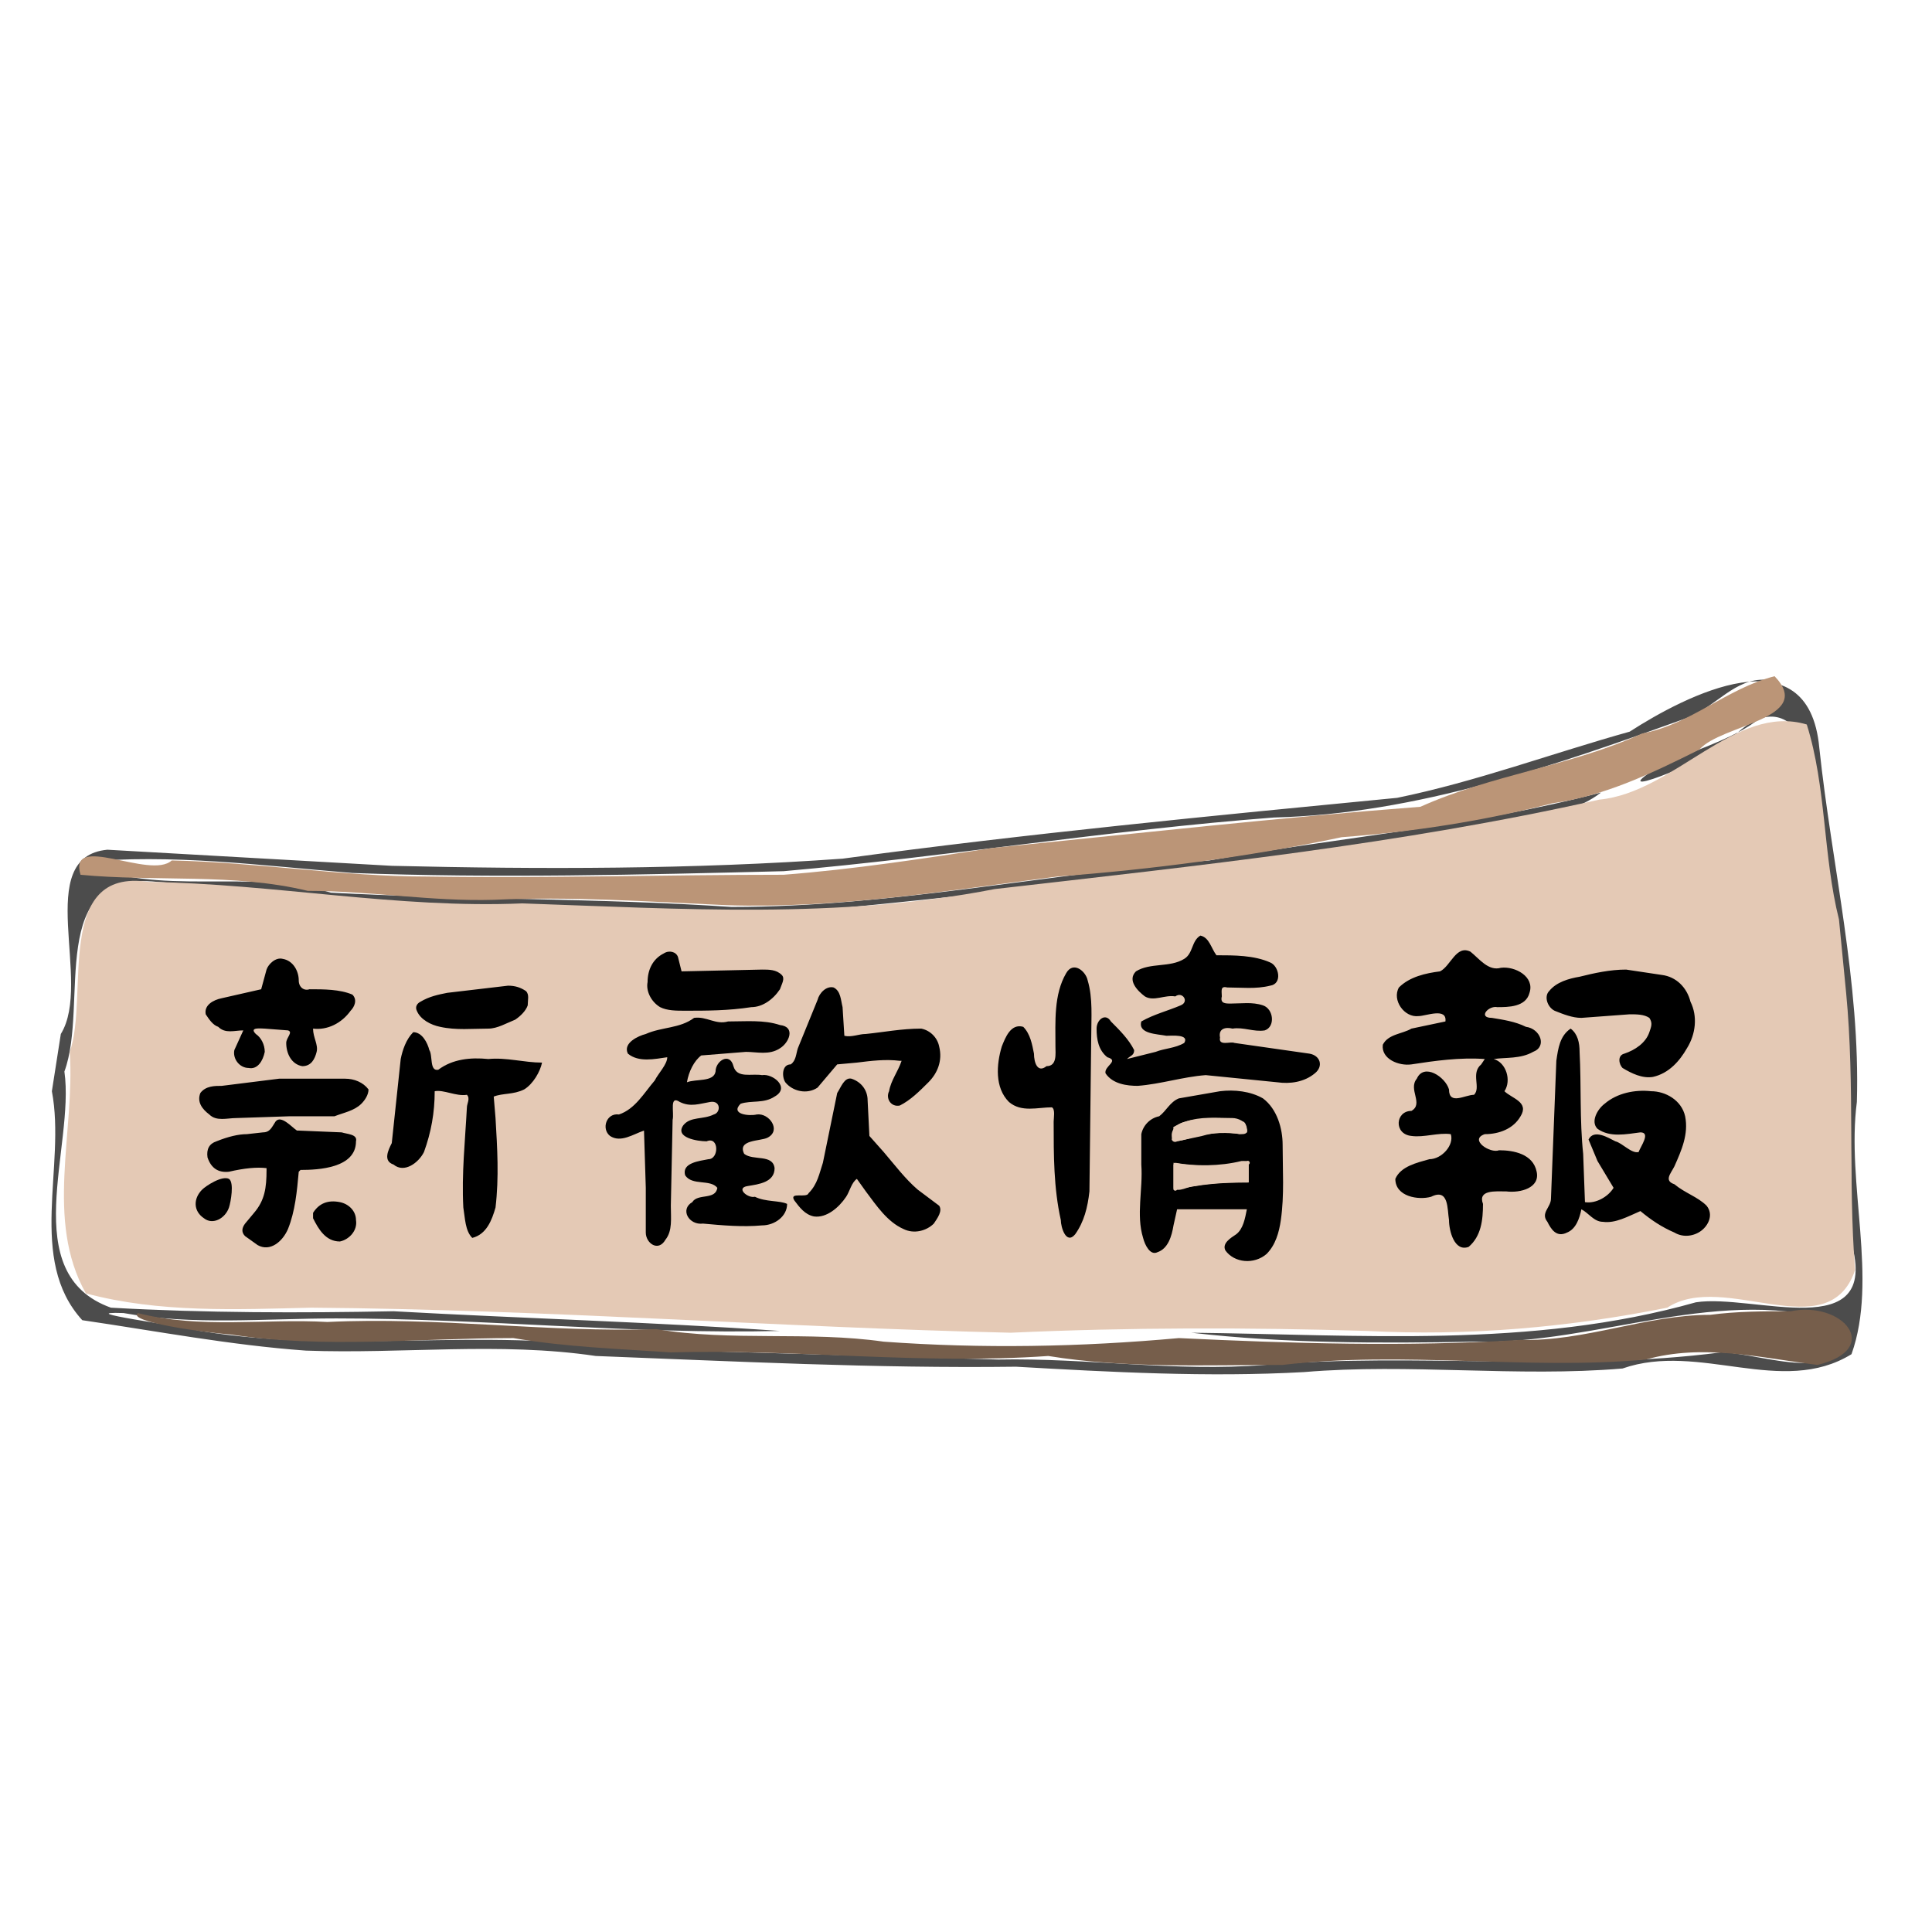
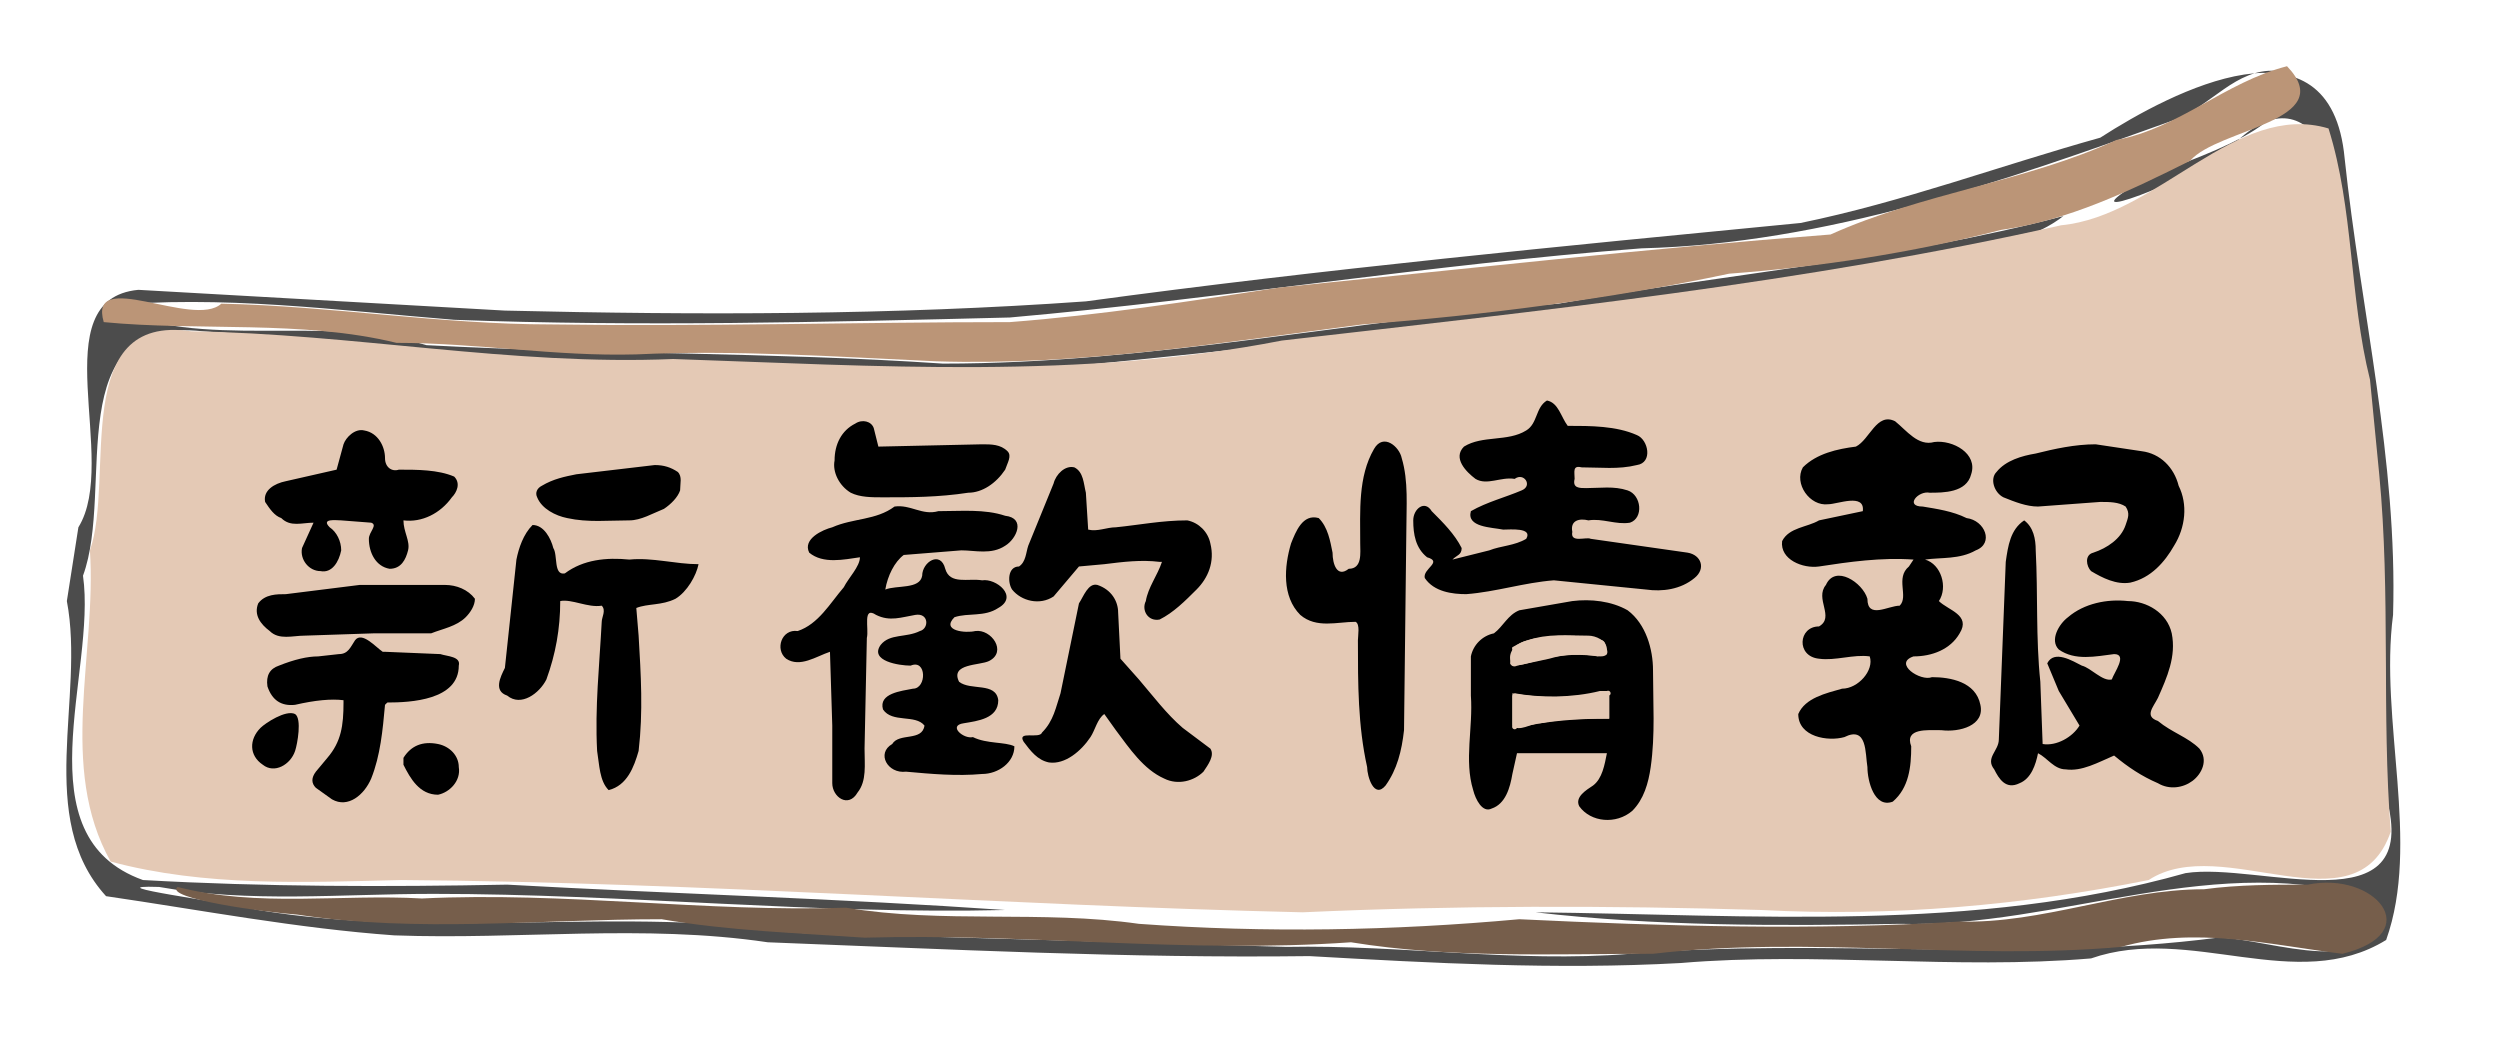
- <svg xmlns="http://www.w3.org/2000/svg" viewBox="0 0 1080 1080">
-   <path fill-opacity=".7" d="M34 578c18-29-16-99 26-103l159 9c84 2 168 2 252-4 103-14 207-24 310-34 44-9 87-25 130-37 31-20 100-56 106 9 7 66 23 131 21 198-6 46 12 99-3 141-39 24-85-7-128 8-59 5-119-3-178 2-54 3-108 0-161-3-79 1-157-3-235-6-54-8-108-1-162-3-42-3-84-11-125-17-31-34-9-86-17-128l5-32Zm910-177c-75 27-152 54-232 56-92 7-183 22-274 30-80 2-161 4-241 1-50-4-101-11-152-6 44 20 94 3 140 17 75 4 150 3 224 8 90 0 178-19 267-26 73-13 147-19 219-38-23 18-65 16-95 24-115 17-229 31-344 42-72 3-144-3-216-3-51 0-101-10-152-13-63-7-38 68-52 106 6 42-27 113 26 132 53 3 106 3 158 2 72 4 144 6 216 11-82 2-165-7-248-7-40 0-80 4-119-3-30-1 31 7 43 10 78 13 158-2 236 10l210 6c50-1 99 7 149 3 85-7 170 4 255-7 22 0 72 21 69-16-68-23-138 12-207 10-53 1-106 1-158-5 94 1 190 9 282-17 32-5 103 24 87-33 0-77-1-154-18-230 4-35-14-92-52-49-11 9-75 35-35 11 19-9 76-24 57-47-17-1-28 15-43 21Z" />
-   <path fill="#bb9577" d="M992 378c23 24-30 27-42 41-26 13-53 26-82 30-39 10-78 16-118 19-52 11-106 18-159 22-62 8-123 18-185 16-44-2-87-5-130-3-35 1-69-5-104-5-41-10-86-5-127-9-7-24 39 3 51-8 48 1 95 9 143 9 66 1 133-1 199-1 39-3 78-9 117-15 80-8 160-17 239-23 40-18 85-23 124-41 27-5 47-25 74-32z" />
-   <path fill="#e4c9b5" d="M1032 555c5 52 1 104 5 155-15 44-73 0-105 21-55 11-111 16-168 13-66-2-133-2-199 1-130-3-260-13-391-14-42 1-85 3-126-8-23-41-6-90-9-135 11-31-9-103 44-95 70 1 139 15 209 12 88 3 177 9 264-8 113-13 227-25 338-50 42-4 76-54 116-42 11 35 9 73 18 109l4 41z" />
-   <path d="m630 592 16-4c5-2 11-2 16-5 3-5-7-4-10-4-5-1-16-1-14-8 7-4 15-6 22-9 5-2 1-8-3-5-6-1-12 3-17 0-4-3-10-9-5-14 8-5 19-2 27-7 5-3 4-10 9-13 5 1 6 7 9 11 10 0 21 0 30 4 5 2 7 12 0 13-8 2-16 1-24 1-4-1-3 2-3 5-1 4 2 4 5 4 6 0 12-1 18 1s7 12 1 14c-6 1-12-2-18-1-4-1-8 0-7 5-1 5 6 2 8 3l42 6c6 1 8 7 3 11-6 5-14 6-21 5l-40-4c-13 1-25 5-38 6-6 0-14-1-18-7-1-4 8-7 1-9-5-4-6-10-6-16 0-5 5-9 8-4 5 5 10 10 13 16 0 3-2 3-4 5zm-494-16c-5 0-10 2-14-2-3-1-5-4-7-7-1-5 4-8 9-9l22-5 3-11c1-3 5-7 9-6 6 1 9 7 9 12 0 4 3 6 6 5 8 0 17 0 24 3 3 3 1 7-1 9-5 7-13 11-21 10 0 5 3 9 2 13s-3 8-8 8c-6-1-9-7-9-13 0-3 4-6 1-7l-13-1c-2 0-9-1-5 3 3 2 5 6 5 10-1 5-4 10-9 9-5 0-9-5-8-10l5-11zm694 16c-14-1-28 1-41 3-7 1-17-3-16-11 3-6 11-6 16-9l19-4c1-8-11-3-15-3-8 1-15-9-11-16 6-6 15-8 23-9 6-3 9-15 17-11 5 4 10 11 17 9 8-1 19 5 16 14-2 8-12 8-18 8-5-1-11 6-3 6 6 1 13 2 19 5 8 1 12 11 4 14-7 4-15 3-22 4 7 2 10 12 6 18 4 4 14 6 9 14-4 7-12 10-20 10-9 3 3 11 8 9 8 0 19 2 21 12 2 9-9 12-17 11-6 0-16-1-13 7 0 9-1 18-8 24-8 3-11-9-11-15-1-6 0-18-10-13-7 2-20 0-20-10 3-7 12-9 19-11 7 0 14-8 12-14-7-1-15 2-22 1-10-1-9-14 0-14 7-4-2-12 3-18 4-9 16-1 18 6 0 9 9 3 14 3 4-4-2-12 4-17l2-3zm-449-49 45-1c4 0 8 0 11 3 2 2 0 5-1 8-4 6-10 10-16 10-13 2-25 2-37 2-5 0-10 0-14-2-5-3-8-9-7-14 0-7 3-13 9-16 3-2 7-1 8 2l2 8zm207 76c-8 0-17 3-24-3-8-8-7-21-4-31 2-5 5-13 12-11 4 4 5 10 6 15 0 5 2 11 7 7 6 0 5-7 5-11 0-14-1-29 6-41 4-7 11-1 12 4 3 10 2 21 2 32l-1 86c-1 9-3 17-8 24-5 6-8-4-8-8-4-18-4-36-4-55 0-2 1-7-1-8zm334-50c-3-2-7-2-11-2l-27 2c-5 0-10-2-15-4-4-2-6-8-3-11 4-5 11-7 17-8 8-2 17-4 26-4l20 3c8 1 14 7 16 15 4 8 3 18-2 26-4 7-10 14-19 16-6 1-12-2-17-5-2-2-3-7 1-8 6-2 12-6 14-12 1-3 2-5 0-8zm-419 24c-8-1-16 0-24 1l-11 1-11 13c-6 4-14 2-18-3-2-3-2-10 3-10 3-2 3-6 4-9l11-27c1-4 5-8 9-7 4 2 4 7 5 11l1 16c4 1 8-1 12-1 10-1 20-3 31-3 5 1 9 5 10 10 2 8-1 15-6 20s-10 10-16 13c-5 1-8-4-6-8 1-6 5-11 7-17zm-209-39c2 2 1 5 1 8-1 3-4 6-7 8-5 2-10 5-15 5-9 0-18 1-27-1-5-1-11-4-13-9-1-2 0-4 2-5 5-3 10-4 15-5l34-4c4 0 7 1 10 3zm736 4Z" />
-   <path d="M384 605c5-2 15 0 16-6 0-6 8-11 10-3 2 7 10 4 16 5 6-1 16 7 7 12-6 4-13 2-19 4-6 6 5 7 9 6 7-1 14 9 6 13-4 2-17 1-13 9 5 4 16 0 17 8 0 8-9 9-15 10-7 1 0 7 4 6 6 3 14 2 18 4 0 7-7 12-14 12-11 1-22 0-33-1-8 1-13-8-6-12 3-5 13-1 14-8-4-5-14-1-18-7-2-7 8-8 13-9 6 0 6-13-1-10-5 0-18-2-13-9 4-5 11-3 17-6 4-1 4-8-2-7s-11 3-17 0c-6-4-3 6-4 10l-1 48c0 7 1 14-3 19-4 7-11 2-11-4v-25l-1-32c-6 2-13 7-19 3-5-4-2-13 5-12 9-3 14-12 20-19 2-4 7-9 7-13-7 1-16 3-22-2-3-6 6-10 10-11 9-4 19-3 27-9 7-1 12 4 19 2 10 0 20-1 29 2 9 1 5 10 0 13-6 4-13 2-19 2l-25 2c-4 3-7 9-8 15zm502 67c6 1 13-3 16-8l-9-15-5-12c3-6 11-1 15 1 4 1 9 7 13 6 1-3 7-11 1-11-8 1-17 3-24-2-4-4 0-11 4-14 7-6 17-8 26-7 8 0 17 5 19 14 2 10-2 19-6 28-2 4-6 8 0 10 6 5 13 7 18 12 4 5 1 11-3 14s-10 4-15 1c-7-3-13-7-19-12-7 3-14 7-21 6-5 0-8-5-12-7-1 5-3 11-8 13-6 3-9-2-11-6-4-5 2-8 2-13l3-77c1-7 2-14 8-18 4 3 5 8 5 13 1 19 0 38 2 57l1 27zm-625-60c-6 1-13-3-18-2 0 12-2 23-6 34-3 6-11 12-17 7-6-2-3-8-1-12l5-47c1-5 3-11 7-15 5 0 8 6 9 10 2 3 0 12 5 11 8-6 18-7 28-6 10-1 20 2 30 2-1 5-5 12-10 15-6 3-12 2-17 4l1 12c1 17 2 33 0 50-2 7-5 15-13 17-4-4-4-11-5-17-1-19 1-37 2-56 0-2 2-5 0-7zm-129 13c-5 0-11 2-15-2-4-3-7-7-5-12 3-4 8-4 12-4l32-4h37c5 0 10 2 13 6 0 3-2 6-4 8-4 4-10 5-15 7h-25l-30 1zm347 34c-3 2-4 7-6 10-4 6-11 12-18 11-5-1-8-5-11-9-3-5 7-1 8-4 5-5 6-11 8-17l8-39c2-3 4-9 8-8 6 2 9 7 9 12l1 20 8 9c6 7 12 15 19 21l12 9c2 3-1 7-3 10-4 4-11 6-17 3-9-4-15-13-21-21l-5-7zm218 17h-39l-2 9c-1 6-3 13-9 15-4 2-7-4-8-8-4-13 0-27-1-41v-17c1-5 5-9 10-10 4-3 6-8 11-10l23-4c8-1 17 0 24 4 8 6 11 17 11 26 0 14 1 28-1 42-1 7-3 14-8 19-7 6-18 5-23-2-2-4 3-7 6-9 4-3 5-9 6-14zm0-45c0-4-5-6-8-6-9 0-18-1-26 2-6 1-10 6-7 11 5 0 9-2 14-3 8-2 16-2 24-1 1 0 4 0 3-3zm1 20c-2-4-7 0-10 0-10 1-21 1-32-1v14c3 3 8-1 12-1 10-2 20-2 30-2v-11z" />
-   <path d="M149 653q-8-1-21 2-9 1-12-8-1-7 5-9 10-4 17-4l9-1c4 0 5-3 7-6 3-4 9 3 12 5h1l24 1c3 1 9 1 8 5 0 15-21 16-31 16l-1 1c-1 11-2 22-6 32-3 7-10 13-17 9l-7-5q-3-3 0-7l5-6c6-7 7-14 7-24v-1z" />
-   <path fill="#e4c9b5" d="M697 631v2l-4 1q-11-2-21 1l-14 3a2 2 0 0 1-3-1l1-6a1 1 85 0 1 0-1q7-4 12-4 11-2 23 0l4 1c2 1 1 3 2 4Zm1 20v10c-15 0-27 1-40 4a1 1 0 0 1-2-1v-13l1-1c11 2 25 2 37-1h3a1 1 0 0 1 1 2Z" />
-   <path d="M190 694c-8 0-12-7-15-13v-3q5-8 15-6c5 1 9 5 9 10 1 6-4 11-9 12zm-62-35c3 2 1 13 0 16-2 6-9 10-14 6-6-4-6-11-1-16 2-2 11-8 15-6z" />
-   <path fill="#765e4b" d="M1001 733c29-6 52 21 15 30-32-4-64-12-96-3-67 6-135-5-203 3-44 0-88 2-131-5-71 5-141-4-211-2-29-2-59-3-88-8-53 0-106 6-158-2-14-1-58-7-52-12 35 9 71 3 106 5 62-3 123 6 184 4 42 7 85 1 127 7 55 4 110 3 165-2 63 3 127 5 191 1 36 1 70-14 106-14 15-2 30-2 45-2z" />
+ <svg xmlns="http://www.w3.org/2000/svg" viewBox="0 0 1084.384 453.045" version="1.1" id="svg9" width="1084.384" height="453.045">
+   <defs id="defs9" />
+   <path fill-opacity="0.7" d="m 34,228.717 c 18,-29 -16,-99 26,-103 l 159,9 c 84,2 168,2 252,-4 103,-14 207,-24 310,-34 44,-9 87,-25 130,-37 31,-20 100,-56 106,9 7,66 23,131 21,198 -6,46 12,99 -3,141 -39,24 -85,-7 -128,8 -59,5 -119,-3 -178,2 -54,3 -108,0 -161,-3 -79,1 -157,-3 -235,-6 -54,-8 -108,-1 -162,-3 -42,-3 -84,-11 -125,-17 -31,-34 -9,-86 -17,-128 z M 944,51.717 c -75,27 -152,54 -232,56 -92,7 -183,22 -274,30 -80,2 -161,4 -241,1 -50,-4 -101,-11 -152,-6 44,20 94,3 140,17 75,4 150,3 224,8 90,0 178,-19 267,-26 73,-13 147,-19 219,-38 -23,18 -65,16 -95,24 -115,17 -229,31 -344,42 -72,3 -144,-3 -216,-3 -51,0 -101,-10 -152,-13 -63,-7 -38,68 -52,106 6,42 -27,113 26,132 53,3 106,3 158,2 72,4 144,6 216,11 -82,2 -165,-7 -248,-7 -40,0 -80,4 -119,-3 -30,-1 31,7 43,10 78,13 158,-2 236,10 l 210,6 c 50,-1 99,7 149,3 85,-7 170,4 255,-7 22,0 72,21 69,-16 -68,-23 -138,12 -207,10 -53,1 -106,1 -158,-5 94,1 190,9 282,-17 32,-5 103,24 87,-33 0,-77 -1,-154 -18,-230 4,-35 -14,-92 -52,-49 -11,9 -75,35 -35,11 19,-9 76,-24 57,-47 -17,-1 -28,15 -43,21 z" id="path1" />
+   <path fill="#bb9577" d="m 992,28.717 c 23,24 -30,27 -42,41 -26,13 -53,26 -82,30 -39,10 -78,16 -118,19 -52,11 -106,18 -159,22 -62,8 -123,18 -185,16 -44,-2 -87,-5 -130,-3 -35,1 -69,-5 -104,-5 -41,-10 -86,-5 -127,-9 -7,-24 39,3 51,-8 48,1 95,9 143,9 66,1 133,-1 199,-1 39,-3 78,-9 117,-15 80,-8 160,-17 239,-23 40,-18 85,-23 124,-41 27,-5 47,-25 74,-32 z" id="path2" />
+   <path fill="#e4c9b5" d="m 1032,205.717 c 5,52 1,104 5,155 -15,44 -73,0 -105,21 -55,11 -111,16 -168,13 -66,-2 -133,-2 -199,1 -130,-3 -260,-13 -391,-14 -42,1 -85,3 -126,-8 -23,-41 -6,-90 -9,-135 11,-31 -9,-103 44,-95 70,1 139,15 209,12 88,3 177,9 264,-8 113,-13 227,-25 338,-50 42,-4 76,-54 116,-42 11,35 9,73 18,109 z" id="path3" />
+   <path d="m 630,242.717 16,-4 c 5,-2 11,-2 16,-5 3,-5 -7,-4 -10,-4 -5,-1 -16,-1 -14,-8 7,-4 15,-6 22,-9 5,-2 1,-8 -3,-5 -6,-1 -12,3 -17,0 -4,-3 -10,-9 -5,-14 8,-5 19,-2 27,-7 5,-3 4,-10 9,-13 5,1 6,7 9,11 10,0 21,0 30,4 5,2 7,12 0,13 -8,2 -16,1 -24,1 -4,-1 -3,2 -3,5 -1,4 2,4 5,4 6,0 12,-1 18,1 6,2 7,12 1,14 -6,1 -12,-2 -18,-1 -4,-1 -8,0 -7,5 -1,5 6,2 8,3 l 42,6 c 6,1 8,7 3,11 -6,5 -14,6 -21,5 l -40,-4 c -13,1 -25,5 -38,6 -6,0 -14,-1 -18,-7 -1,-4 8,-7 1,-9 -5,-4 -6,-10 -6,-16 0,-5 5,-9 8,-4 5,5 10,10 13,16 0,3 -2,3 -4,5 z m -494,-16 c -5,0 -10,2 -14,-2 -3,-1 -5,-4 -7,-7 -1,-5 4,-8 9,-9 l 22,-5 3,-11 c 1,-3 5,-7 9,-6 6,1 9,7 9,12 0,4 3,6 6,5 8,0 17,0 24,3 3,3 1,7 -1,9 -5,7 -13,11 -21,10 0,5 3,9 2,13 -1,4 -3,8 -8,8 -6,-1 -9,-7 -9,-13 0,-3 4,-6 1,-7 l -13,-1 c -2,0 -9,-1 -5,3 3,2 5,6 5,10 -1,5 -4,10 -9,9 -5,0 -9,-5 -8,-10 z m 694,16 c -14,-1 -28,1 -41,3 -7,1 -17,-3 -16,-11 3,-6 11,-6 16,-9 l 19,-4 c 1,-8 -11,-3 -15,-3 -8,1 -15,-9 -11,-16 6,-6 15,-8 23,-9 6,-3 9,-15 17,-11 5,4 10,11 17,9 8,-1 19,5 16,14 -2,8 -12,8 -18,8 -5,-1 -11,6 -3,6 6,1 13,2 19,5 8,1 12,11 4,14 -7,4 -15,3 -22,4 7,2 10,12 6,18 4,4 14,6 9,14 -4,7 -12,10 -20,10 -9,3 3,11 8,9 8,0 19,2 21,12 2,9 -9,12 -17,11 -6,0 -16,-1 -13,7 0,9 -1,18 -8,24 -8,3 -11,-9 -11,-15 -1,-6 0,-18 -10,-13 -7,2 -20,0 -20,-10 3,-7 12,-9 19,-11 7,0 14,-8 12,-14 -7,-1 -15,2 -22,1 -10,-1 -9,-14 0,-14 7,-4 -2,-12 3,-18 4,-9 16,-1 18,6 0,9 9,3 14,3 4,-4 -2,-12 4,-17 z m -449,-49 45,-1 c 4,0 8,0 11,3 2,2 0,5 -1,8 -4,6 -10,10 -16,10 -13,2 -25,2 -37,2 -5,0 -10,0 -14,-2 -5,-3 -8,-9 -7,-14 0,-7 3,-13 9,-16 3,-2 7,-1 8,2 z m 207,76 c -8,0 -17,3 -24,-3 -8,-8 -7,-21 -4,-31 2,-5 5,-13 12,-11 4,4 5,10 6,15 0,5 2,11 7,7 6,0 5,-7 5,-11 0,-14 -1,-29 6,-41 4,-7 11,-1 12,4 3,10 2,21 2,32 l -1,86 c -1,9 -3,17 -8,24 -5,6 -8,-4 -8,-8 -4,-18 -4,-36 -4,-55 0,-2 1,-7 -1,-8 z m 334,-50 c -3,-2 -7,-2 -11,-2 l -27,2 c -5,0 -10,-2 -15,-4 -4,-2 -6,-8 -3,-11 4,-5 11,-7 17,-8 8,-2 17,-4 26,-4 l 20,3 c 8,1 14,7 16,15 4,8 3,18 -2,26 -4,7 -10,14 -19,16 -6,1 -12,-2 -17,-5 -2,-2 -3,-7 1,-8 6,-2 12,-6 14,-12 1,-3 2,-5 0,-8 z m -419,24 c -8,-1 -16,0 -24,1 l -11,1 -11,13 c -6,4 -14,2 -18,-3 -2,-3 -2,-10 3,-10 3,-2 3,-6 4,-9 l 11,-27 c 1,-4 5,-8 9,-7 4,2 4,7 5,11 l 1,16 c 4,1 8,-1 12,-1 10,-1 20,-3 31,-3 5,1 9,5 10,10 2,8 -1,15 -6,20 -5,5 -10,10 -16,13 -5,1 -8,-4 -6,-8 1,-6 5,-11 7,-17 z m -209,-39 c 2,2 1,5 1,8 -1,3 -4,6 -7,8 -5,2 -10,5 -15,5 -9,0 -18,1 -27,-1 -5,-1 -11,-4 -13,-9 -1,-2 0,-4 2,-5 5,-3 10,-4 15,-5 l 34,-4 c 4,0 7,1 10,3 z m 736,4 z" id="path4" />
+   <path d="m 384,255.717 c 5,-2 15,0 16,-6 0,-6 8,-11 10,-3 2,7 10,4 16,5 6,-1 16,7 7,12 -6,4 -13,2 -19,4 -6,6 5,7 9,6 7,-1 14,9 6,13 -4,2 -17,1 -13,9 5,4 16,0 17,8 0,8 -9,9 -15,10 -7,1 0,7 4,6 6,3 14,2 18,4 0,7 -7,12 -14,12 -11,1 -22,0 -33,-1 -8,1 -13,-8 -6,-12 3,-5 13,-1 14,-8 -4,-5 -14,-1 -18,-7 -2,-7 8,-8 13,-9 6,0 6,-13 -1,-10 -5,0 -18,-2 -13,-9 4,-5 11,-3 17,-6 4,-1 4,-8 -2,-7 -6,1 -11,3 -17,0 -6,-4 -3,6 -4,10 l -1,48 c 0,7 1,14 -3,19 -4,7 -11,2 -11,-4 v -25 l -1,-32 c -6,2 -13,7 -19,3 -5,-4 -2,-13 5,-12 9,-3 14,-12 20,-19 2,-4 7,-9 7,-13 -7,1 -16,3 -22,-2 -3,-6 6,-10 10,-11 9,-4 19,-3 27,-9 7,-1 12,4 19,2 10,0 20,-1 29,2 9,1 5,10 0,13 -6,4 -13,2 -19,2 l -25,2 c -4,3 -7,9 -8,15 z m 502,67 c 6,1 13,-3 16,-8 l -9,-15 -5,-12 c 3,-6 11,-1 15,1 4,1 9,7 13,6 1,-3 7,-11 1,-11 -8,1 -17,3 -24,-2 -4,-4 0,-11 4,-14 7,-6 17,-8 26,-7 8,0 17,5 19,14 2,10 -2,19 -6,28 -2,4 -6,8 0,10 6,5 13,7 18,12 4,5 1,11 -3,14 -4,3 -10,4 -15,1 -7,-3 -13,-7 -19,-12 -7,3 -14,7 -21,6 -5,0 -8,-5 -12,-7 -1,5 -3,11 -8,13 -6,3 -9,-2 -11,-6 -4,-5 2,-8 2,-13 l 3,-77 c 1,-7 2,-14 8,-18 4,3 5,8 5,13 1,19 0,38 2,57 z m -625,-60 c -6,1 -13,-3 -18,-2 0,12 -2,23 -6,34 -3,6 -11,12 -17,7 -6,-2 -3,-8 -1,-12 l 5,-47 c 1,-5 3,-11 7,-15 5,0 8,6 9,10 2,3 0,12 5,11 8,-6 18,-7 28,-6 10,-1 20,2 30,2 -1,5 -5,12 -10,15 -6,3 -12,2 -17,4 l 1,12 c 1,17 2,33 0,50 -2,7 -5,15 -13,17 -4,-4 -4,-11 -5,-17 -1,-19 1,-37 2,-56 0,-2 2,-5 0,-7 z m -129,13 c -5,0 -11,2 -15,-2 -4,-3 -7,-7 -5,-12 3,-4 8,-4 12,-4 l 32,-4 h 37 c 5,0 10,2 13,6 0,3 -2,6 -4,8 -4,4 -10,5 -15,7 h -25 z m 347,34 c -3,2 -4,7 -6,10 -4,6 -11,12 -18,11 -5,-1 -8,-5 -11,-9 -3,-5 7,-1 8,-4 5,-5 6,-11 8,-17 l 8,-39 c 2,-3 4,-9 8,-8 6,2 9,7 9,12 l 1,20 8,9 c 6,7 12,15 19,21 l 12,9 c 2,3 -1,7 -3,10 -4,4 -11,6 -17,3 -9,-4 -15,-13 -21,-21 z m 218,17 h -39 l -2,9 c -1,6 -3,13 -9,15 -4,2 -7,-4 -8,-8 -4,-13 0,-27 -1,-41 v -17 c 1,-5 5,-9 10,-10 4,-3 6,-8 11,-10 l 23,-4 c 8,-1 17,0 24,4 8,6 11,17 11,26 0,14 1,28 -1,42 -1,7 -3,14 -8,19 -7,6 -18,5 -23,-2 -2,-4 3,-7 6,-9 4,-3 5,-9 6,-14 z m 0,-45 c 0,-4 -5,-6 -8,-6 -9,0 -18,-1 -26,2 -6,1 -10,6 -7,11 5,0 9,-2 14,-3 8,-2 16,-2 24,-1 1,0 4,0 3,-3 z m 1,20 c -2,-4 -7,0 -10,0 -10,1 -21,1 -32,-1 v 14 c 3,3 8,-1 12,-1 10,-2 20,-2 30,-2 v -11 z" id="path5" />
+   <path d="m 149,303.717 q -8,-1 -21,2 -9,1 -12,-8 -1,-7 5,-9 10,-4 17,-4 l 9,-1 c 4,0 5,-3 7,-6 3,-4 9,3 12,5 h 1 l 24,1 c 3,1 9,1 8,5 0,15 -21,16 -31,16 l -1,1 c -1,11 -2,22 -6,32 -3,7 -10,13 -17,9 l -7,-5 q -3,-3 0,-7 l 5,-6 c 6,-7 7,-14 7,-24 z" id="path6" />
+   <path fill="#e4c9b5" d="m 697,281.717 v 2 l -4,1 q -11,-2 -21,1 l -14,3 a 2,2 0 0 1 -3,-1 l 1,-6 a 1,1 0 0 1 0,-1 q 7,-4 12,-4 11,-2 23,0 l 4,1 c 2,1 1,3 2,4 z m 1,20 v 10 c -15,0 -27,1 -40,4 a 1.118,1.118 0 0 1 -2,-1 v -13 l 1,-1 c 11,2 25,2 37,-1 h 3 a 1.118,1.118 0 0 1 1,2 z" id="path7" />
+   <path d="m 190,344.717 c -8,0 -12,-7 -15,-13 v -3 q 5,-8 15,-6 c 5,1 9,5 9,10 1,6 -4,11 -9,12 z m -62,-35 c 3,2 1,13 0,16 -2,6 -9,10 -14,6 -6,-4 -6,-11 -1,-16 2,-2 11,-8 15,-6 z" id="path8" />
+   <path fill="#765e4b" d="m 1001,383.717 c 29,-6 52,21 15,30 -32,-4 -64,-12 -96,-3 -67,6 -135,-5 -203,3 -44,0 -88,2 -131,-5 -71,5 -141,-4 -211,-2 -29,-2 -59,-3 -88,-8 -53,0 -106,6 -158,-2 -14,-1 -58,-7 -52,-12 35,9 71,3 106,5 62,-3 123,6 184,4 42,7 85,1 127,7 55,4 110,3 165,-2 63,3 127,5 191,1 36,1 70,-14 106,-14 15,-2 30,-2 45,-2 z" id="path9" />
</svg>
